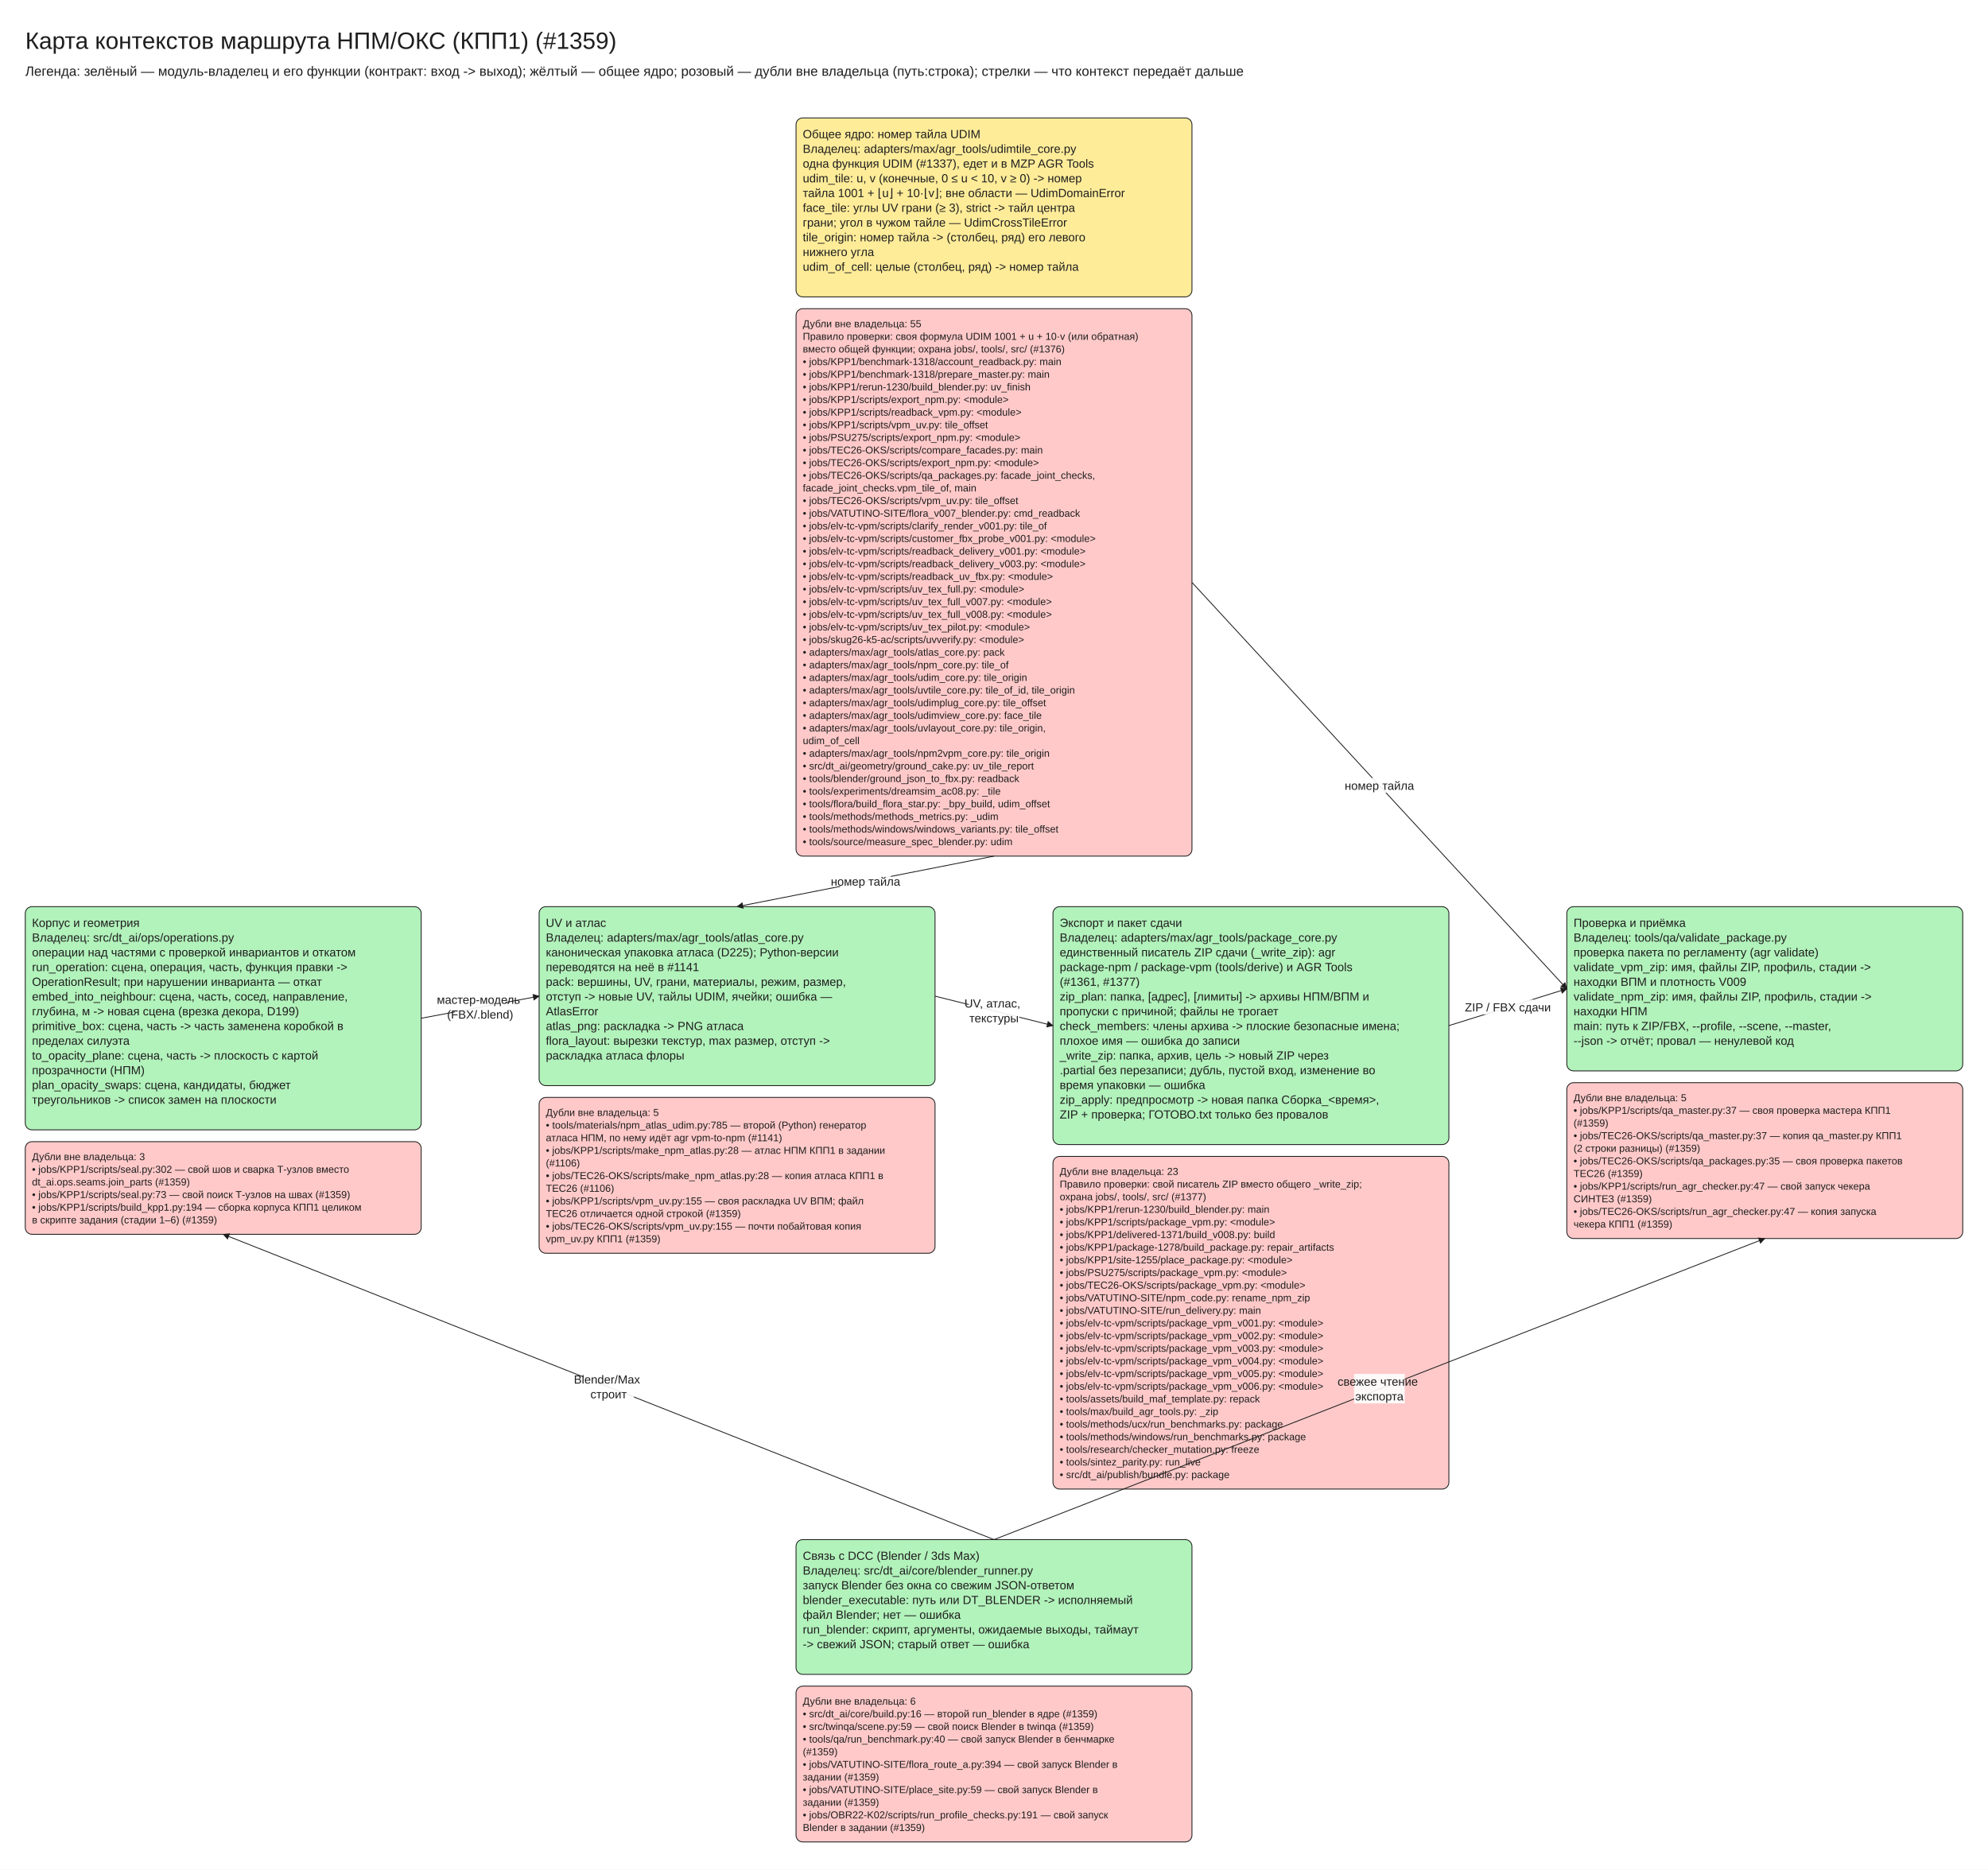
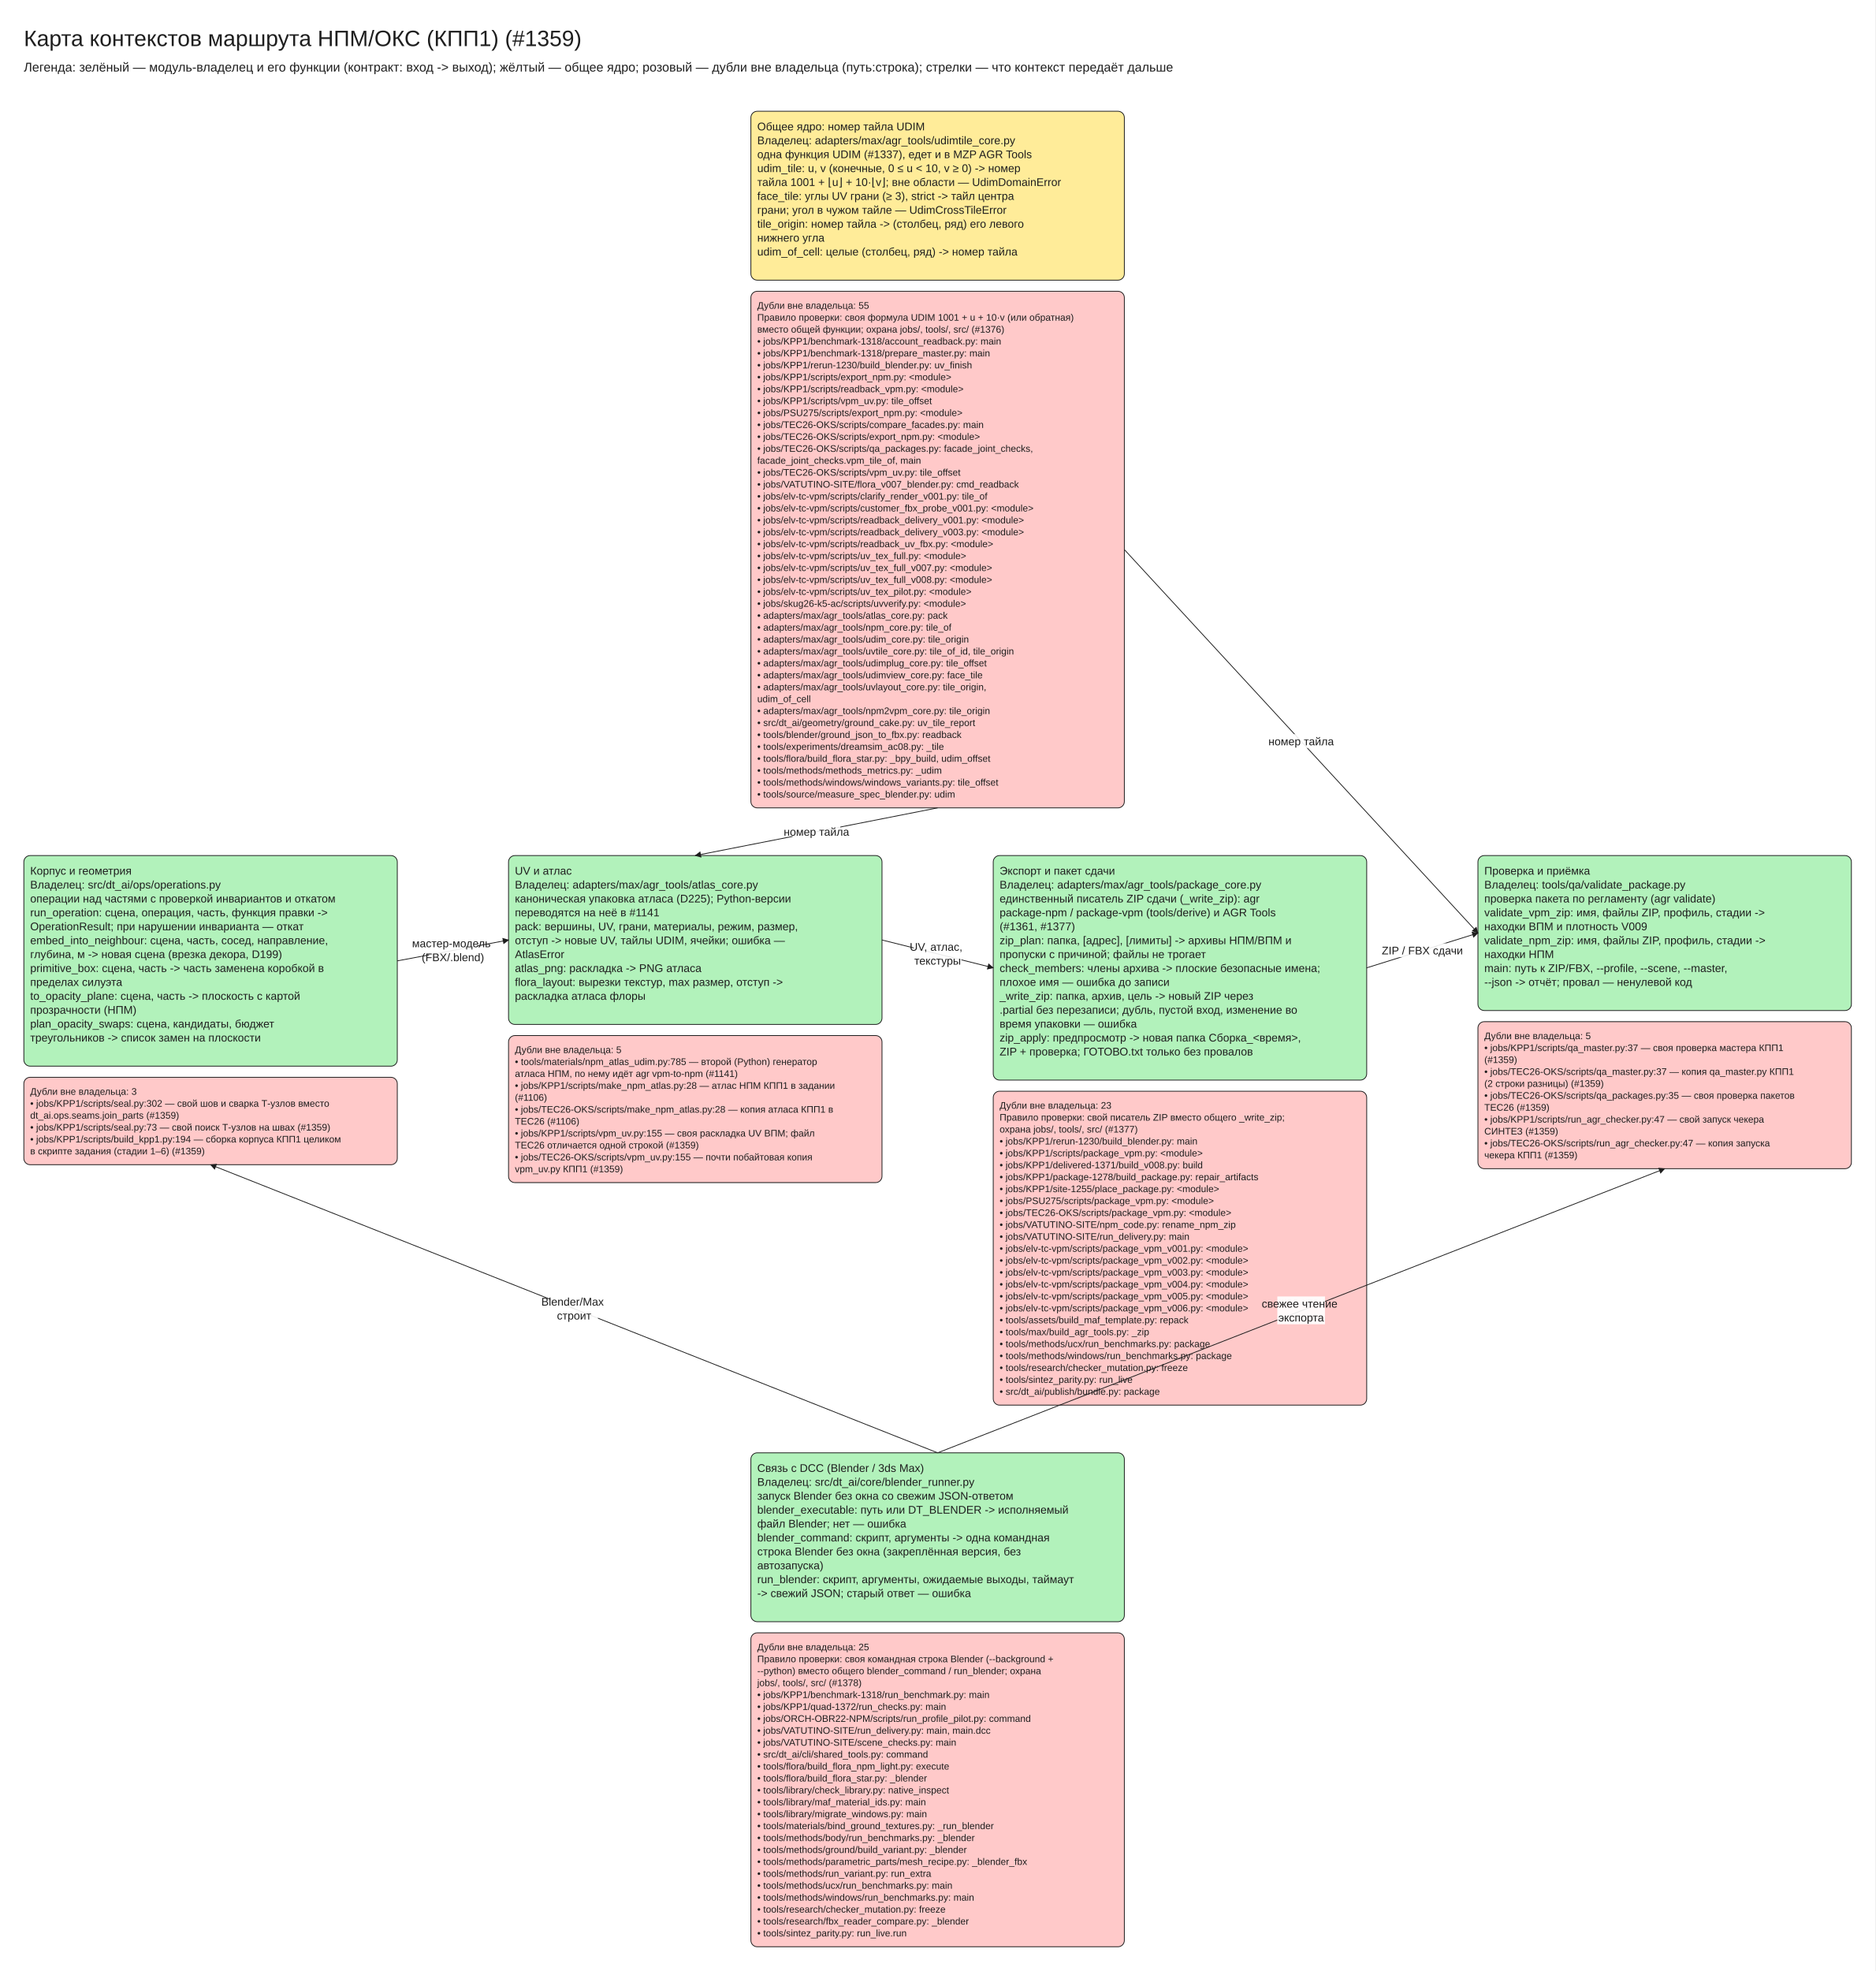
- <svg xmlns="http://www.w3.org/2000/svg" viewBox="10 -30 2360 2220" width="2360" height="2220" font-family="Segoe UI, Arial, sans-serif">
+ <svg xmlns="http://www.w3.org/2000/svg" viewBox="10 -30 2360 2480" width="2360" height="2480" font-family="Segoe UI, Arial, sans-serif">
  <defs>
    <marker id="arrow" viewBox="0 0 10 10" refX="9" refY="5" markerWidth="8" markerHeight="8" orient="auto-start-reverse">
      <path d="M0,0 L10,5 L0,10 z" fill="#1e1e1e" />
    </marker>
  </defs>
-   <rect x="10" y="-30" width="2360" height="2220" fill="#ffffff" />
+   <rect x="10" y="-30" width="2360" height="2480" fill="#ffffff" />
  <rect x="955.0" y="110" width="470" height="212.5" rx="8" fill="#ffec99" stroke="#1e1e1e" />
  <rect x="955.0" y="336.5" width="470" height="650.0" rx="8" fill="#ffc9c9" stroke="#1e1e1e" />
  <rect x="40" y="1046.5" width="470" height="265.0" rx="8" fill="#b2f2bb" stroke="#1e1e1e" />
  <rect x="40" y="1325.5" width="470" height="110.0" rx="8" fill="#ffc9c9" stroke="#1e1e1e" />
  <rect x="650" y="1046.5" width="470" height="212.5" rx="8" fill="#b2f2bb" stroke="#1e1e1e" />
  <rect x="650" y="1273.0" width="470" height="185.0" rx="8" fill="#ffc9c9" stroke="#1e1e1e" />
  <rect x="1260" y="1046.5" width="470" height="282.5" rx="8" fill="#b2f2bb" stroke="#1e1e1e" />
  <rect x="1260" y="1343.0" width="470" height="395.0" rx="8" fill="#ffc9c9" stroke="#1e1e1e" />
  <rect x="1870" y="1046.5" width="470" height="195.0" rx="8" fill="#b2f2bb" stroke="#1e1e1e" />
  <rect x="1870" y="1255.5" width="470" height="185.0" rx="8" fill="#ffc9c9" stroke="#1e1e1e" />
-   <rect x="955.0" y="1798.0" width="470" height="160.0" rx="8" fill="#b2f2bb" stroke="#1e1e1e" />
-   <rect x="955.0" y="1972.0" width="470" height="185.0" rx="8" fill="#ffc9c9" stroke="#1e1e1e" />
+   <rect x="955.0" y="1798.0" width="470" height="212.5" rx="8" fill="#b2f2bb" stroke="#1e1e1e" />
+   <rect x="955.0" y="2024.5" width="470" height="395.0" rx="8" fill="#ffc9c9" stroke="#1e1e1e" />
  <line x1="510" y1="1179.0" x2="650" y2="1152.75" stroke="#1e1e1e" marker-end="url(#arrow)" />
  <line x1="1120" y1="1152.75" x2="1260" y2="1187.75" stroke="#1e1e1e" marker-end="url(#arrow)" />
  <line x1="1730" y1="1187.75" x2="1870" y2="1144.0" stroke="#1e1e1e" marker-end="url(#arrow)" />
  <line x1="1190.0" y1="1798.0" x2="275.0" y2="1435.5" stroke="#1e1e1e" marker-end="url(#arrow)" />
  <line x1="1190.0" y1="1798.0" x2="2105.0" y2="1440.5" stroke="#1e1e1e" marker-end="url(#arrow)" />
  <line x1="1190.0" y1="986.5" x2="885.0" y2="1046.5" stroke="#1e1e1e" marker-end="url(#arrow)" />
  <line x1="1425.0" y1="661.5" x2="1870.0" y2="1144.0" stroke="#1e1e1e" marker-end="url(#arrow)" />
  <text x="40" y="0" font-size="28" text-anchor="start" fill="#1e1e1e">
    <tspan x="40" dy="28">Карта контекстов маршрута НПМ/ОКС (КПП1) (#1359)</tspan>
  </text>
  <text x="40" y="44" font-size="16" text-anchor="start" fill="#1e1e1e">
    <tspan x="40" dy="16">Легенда: зелёный — модуль-владелец и его функции (контракт: вход -&gt; выход); жёлтый — общее ядро; розовый — дубли вне владельца (путь:строка); стрелки — что контекст передаёт дальше</tspan>
  </text>
  <text x="963.0" y="120.0" font-size="14" text-anchor="start" fill="#1e1e1e">
    <tspan x="963.0" dy="14">Общее ядро: номер тайла UDIM</tspan>
    <tspan x="963.0" dy="17.5">Владелец: adapters/max/agr_tools/udimtile_core.py</tspan>
    <tspan x="963.0" dy="17.5">одна функция UDIM (#1337), едет и в MZP AGR Tools</tspan>
    <tspan x="963.0" dy="17.5" />
    <tspan x="963.0" dy="17.5">udim_tile: u, v (конечные, 0 ≤ u &lt; 10, v ≥ 0) -&gt; номер</tspan>
    <tspan x="963.0" dy="17.5">тайла 1001 + ⌊u⌋ + 10·⌊v⌋; вне области — UdimDomainError</tspan>
    <tspan x="963.0" dy="17.5">face_tile: углы UV грани (≥ 3), strict -&gt; тайл центра</tspan>
    <tspan x="963.0" dy="17.5">грани; угол в чужом тайле — UdimCrossTileError</tspan>
    <tspan x="963.0" dy="17.5">tile_origin: номер тайла -&gt; (столбец, ряд) его левого</tspan>
    <tspan x="963.0" dy="17.5">нижнего угла</tspan>
    <tspan x="963.0" dy="17.5">udim_of_cell: целые (столбец, ряд) -&gt; номер тайла</tspan>
  </text>
  <text x="963.0" y="346.5" font-size="12" text-anchor="start" fill="#1e1e1e">
    <tspan x="963.0" dy="12">Дубли вне владельца: 55</tspan>
    <tspan x="963.0" dy="15.0">Правило проверки: своя формула UDIM 1001 + u + 10·v (или обратная)</tspan>
    <tspan x="963.0" dy="15.0">вместо общей функции; охрана jobs/, tools/, src/ (#1376)</tspan>
    <tspan x="963.0" dy="15.0">• jobs/KPP1/benchmark-1318/account_readback.py: main</tspan>
    <tspan x="963.0" dy="15.0">• jobs/KPP1/benchmark-1318/prepare_master.py: main</tspan>
    <tspan x="963.0" dy="15.0">• jobs/KPP1/rerun-1230/build_blender.py: uv_finish</tspan>
    <tspan x="963.0" dy="15.0">• jobs/KPP1/scripts/export_npm.py: &lt;module&gt;</tspan>
    <tspan x="963.0" dy="15.0">• jobs/KPP1/scripts/readback_vpm.py: &lt;module&gt;</tspan>
    <tspan x="963.0" dy="15.0">• jobs/KPP1/scripts/vpm_uv.py: tile_offset</tspan>
    <tspan x="963.0" dy="15.0">• jobs/PSU275/scripts/export_npm.py: &lt;module&gt;</tspan>
    <tspan x="963.0" dy="15.0">• jobs/TEC26-OKS/scripts/compare_facades.py: main</tspan>
    <tspan x="963.0" dy="15.0">• jobs/TEC26-OKS/scripts/export_npm.py: &lt;module&gt;</tspan>
    <tspan x="963.0" dy="15.0">• jobs/TEC26-OKS/scripts/qa_packages.py: facade_joint_checks,</tspan>
    <tspan x="963.0" dy="15.0">facade_joint_checks.vpm_tile_of, main</tspan>
    <tspan x="963.0" dy="15.0">• jobs/TEC26-OKS/scripts/vpm_uv.py: tile_offset</tspan>
    <tspan x="963.0" dy="15.0">• jobs/VATUTINO-SITE/flora_v007_blender.py: cmd_readback</tspan>
    <tspan x="963.0" dy="15.0">• jobs/elv-tc-vpm/scripts/clarify_render_v001.py: tile_of</tspan>
    <tspan x="963.0" dy="15.0">• jobs/elv-tc-vpm/scripts/customer_fbx_probe_v001.py: &lt;module&gt;</tspan>
    <tspan x="963.0" dy="15.0">• jobs/elv-tc-vpm/scripts/readback_delivery_v001.py: &lt;module&gt;</tspan>
    <tspan x="963.0" dy="15.0">• jobs/elv-tc-vpm/scripts/readback_delivery_v003.py: &lt;module&gt;</tspan>
    <tspan x="963.0" dy="15.0">• jobs/elv-tc-vpm/scripts/readback_uv_fbx.py: &lt;module&gt;</tspan>
    <tspan x="963.0" dy="15.0">• jobs/elv-tc-vpm/scripts/uv_tex_full.py: &lt;module&gt;</tspan>
    <tspan x="963.0" dy="15.0">• jobs/elv-tc-vpm/scripts/uv_tex_full_v007.py: &lt;module&gt;</tspan>
    <tspan x="963.0" dy="15.0">• jobs/elv-tc-vpm/scripts/uv_tex_full_v008.py: &lt;module&gt;</tspan>
    <tspan x="963.0" dy="15.0">• jobs/elv-tc-vpm/scripts/uv_tex_pilot.py: &lt;module&gt;</tspan>
    <tspan x="963.0" dy="15.0">• jobs/skug26-k5-ac/scripts/uvverify.py: &lt;module&gt;</tspan>
    <tspan x="963.0" dy="15.0">• adapters/max/agr_tools/atlas_core.py: pack</tspan>
    <tspan x="963.0" dy="15.0">• adapters/max/agr_tools/npm_core.py: tile_of</tspan>
    <tspan x="963.0" dy="15.0">• adapters/max/agr_tools/udim_core.py: tile_origin</tspan>
    <tspan x="963.0" dy="15.0">• adapters/max/agr_tools/uvtile_core.py: tile_of_id, tile_origin</tspan>
    <tspan x="963.0" dy="15.0">• adapters/max/agr_tools/udimplug_core.py: tile_offset</tspan>
    <tspan x="963.0" dy="15.0">• adapters/max/agr_tools/udimview_core.py: face_tile</tspan>
    <tspan x="963.0" dy="15.0">• adapters/max/agr_tools/uvlayout_core.py: tile_origin,</tspan>
    <tspan x="963.0" dy="15.0">udim_of_cell</tspan>
    <tspan x="963.0" dy="15.0">• adapters/max/agr_tools/npm2vpm_core.py: tile_origin</tspan>
    <tspan x="963.0" dy="15.0">• src/dt_ai/geometry/ground_cake.py: uv_tile_report</tspan>
    <tspan x="963.0" dy="15.0">• tools/blender/ground_json_to_fbx.py: readback</tspan>
    <tspan x="963.0" dy="15.0">• tools/experiments/dreamsim_ac08.py: _tile</tspan>
    <tspan x="963.0" dy="15.0">• tools/flora/build_flora_star.py: _bpy_build, udim_offset</tspan>
    <tspan x="963.0" dy="15.0">• tools/methods/methods_metrics.py: _udim</tspan>
    <tspan x="963.0" dy="15.0">• tools/methods/windows/windows_variants.py: tile_offset</tspan>
    <tspan x="963.0" dy="15.0">• tools/source/measure_spec_blender.py: udim</tspan>
  </text>
  <text x="48" y="1056.5" font-size="14" text-anchor="start" fill="#1e1e1e">
    <tspan x="48" dy="14">Корпус и геометрия</tspan>
    <tspan x="48" dy="17.5">Владелец: src/dt_ai/ops/operations.py</tspan>
    <tspan x="48" dy="17.5">операции над частями с проверкой инвариантов и откатом</tspan>
    <tspan x="48" dy="17.5" />
    <tspan x="48" dy="17.5">run_operation: сцена, операция, часть, функция правки -&gt;</tspan>
    <tspan x="48" dy="17.5">OperationResult; при нарушении инварианта — откат</tspan>
    <tspan x="48" dy="17.5">embed_into_neighbour: сцена, часть, сосед, направление,</tspan>
    <tspan x="48" dy="17.5">глубина, м -&gt; новая сцена (врезка декора, D199)</tspan>
    <tspan x="48" dy="17.5">primitive_box: сцена, часть -&gt; часть заменена коробкой в</tspan>
    <tspan x="48" dy="17.5">пределах силуэта</tspan>
    <tspan x="48" dy="17.5">to_opacity_plane: сцена, часть -&gt; плоскость с картой</tspan>
    <tspan x="48" dy="17.5">прозрачности (НПМ)</tspan>
    <tspan x="48" dy="17.5">plan_opacity_swaps: сцена, кандидаты, бюджет</tspan>
    <tspan x="48" dy="17.5">треугольников -&gt; список замен на плоскости</tspan>
  </text>
  <text x="48" y="1335.5" font-size="12" text-anchor="start" fill="#1e1e1e">
    <tspan x="48" dy="12">Дубли вне владельца: 3</tspan>
    <tspan x="48" dy="15.0">• jobs/KPP1/scripts/seal.py:302 — свой шов и сварка Т-узлов вместо</tspan>
    <tspan x="48" dy="15.0">dt_ai.ops.seams.join_parts (#1359)</tspan>
    <tspan x="48" dy="15.0">• jobs/KPP1/scripts/seal.py:73 — свой поиск Т-узлов на швах (#1359)</tspan>
    <tspan x="48" dy="15.0">• jobs/KPP1/scripts/build_kpp1.py:194 — сборка корпуса КПП1 целиком</tspan>
    <tspan x="48" dy="15.0">в скрипте задания (стадии 1–6) (#1359)</tspan>
  </text>
  <text x="658" y="1056.5" font-size="14" text-anchor="start" fill="#1e1e1e">
    <tspan x="658" dy="14">UV и атлас</tspan>
    <tspan x="658" dy="17.5">Владелец: adapters/max/agr_tools/atlas_core.py</tspan>
    <tspan x="658" dy="17.5">каноническая упаковка атласа (D225); Python-версии</tspan>
    <tspan x="658" dy="17.5">переводятся на неё в #1141</tspan>
    <tspan x="658" dy="17.5" />
    <tspan x="658" dy="17.5">pack: вершины, UV, грани, материалы, режим, размер,</tspan>
    <tspan x="658" dy="17.5">отступ -&gt; новые UV, тайлы UDIM, ячейки; ошибка —</tspan>
    <tspan x="658" dy="17.5">AtlasError</tspan>
    <tspan x="658" dy="17.5">atlas_png: раскладка -&gt; PNG атласа</tspan>
    <tspan x="658" dy="17.5">flora_layout: вырезки текстур, max размер, отступ -&gt;</tspan>
    <tspan x="658" dy="17.5">раскладка атласа флоры</tspan>
  </text>
  <text x="658" y="1283.0" font-size="12" text-anchor="start" fill="#1e1e1e">
    <tspan x="658" dy="12">Дубли вне владельца: 5</tspan>
    <tspan x="658" dy="15.0">• tools/materials/npm_atlas_udim.py:785 — второй (Python) генератор</tspan>
    <tspan x="658" dy="15.0">атласа НПМ, по нему идёт agr vpm-to-npm (#1141)</tspan>
    <tspan x="658" dy="15.0">• jobs/KPP1/scripts/make_npm_atlas.py:28 — атлас НПМ КПП1 в задании</tspan>
    <tspan x="658" dy="15.0">(#1106)</tspan>
    <tspan x="658" dy="15.0">• jobs/TEC26-OKS/scripts/make_npm_atlas.py:28 — копия атласа КПП1 в</tspan>
    <tspan x="658" dy="15.0">TEC26 (#1106)</tspan>
    <tspan x="658" dy="15.0">• jobs/KPP1/scripts/vpm_uv.py:155 — своя раскладка UV ВПМ; файл</tspan>
    <tspan x="658" dy="15.0">TEC26 отличается одной строкой (#1359)</tspan>
    <tspan x="658" dy="15.0">• jobs/TEC26-OKS/scripts/vpm_uv.py:155 — почти побайтовая копия</tspan>
    <tspan x="658" dy="15.0">vpm_uv.py КПП1 (#1359)</tspan>
  </text>
  <text x="1268" y="1056.5" font-size="14" text-anchor="start" fill="#1e1e1e">
    <tspan x="1268" dy="14">Экспорт и пакет сдачи</tspan>
    <tspan x="1268" dy="17.5">Владелец: adapters/max/agr_tools/package_core.py</tspan>
    <tspan x="1268" dy="17.5">единственный писатель ZIP сдачи (_write_zip): agr</tspan>
    <tspan x="1268" dy="17.5">package-npm / package-vpm (tools/derive) и AGR Tools</tspan>
    <tspan x="1268" dy="17.5">(#1361, #1377)</tspan>
    <tspan x="1268" dy="17.5" />
    <tspan x="1268" dy="17.5">zip_plan: папка, [адрес], [лимиты] -&gt; архивы НПМ/ВПМ и</tspan>
    <tspan x="1268" dy="17.5">пропуски с причиной; файлы не трогает</tspan>
    <tspan x="1268" dy="17.5">check_members: члены архива -&gt; плоские безопасные имена;</tspan>
    <tspan x="1268" dy="17.5">плохое имя — ошибка до записи</tspan>
    <tspan x="1268" dy="17.5">_write_zip: папка, архив, цель -&gt; новый ZIP через</tspan>
    <tspan x="1268" dy="17.5">.partial без перезаписи; дубль, пустой вход, изменение во</tspan>
    <tspan x="1268" dy="17.5">время упаковки — ошибка</tspan>
    <tspan x="1268" dy="17.5">zip_apply: предпросмотр -&gt; новая папка Сборка_&lt;время&gt;,</tspan>
    <tspan x="1268" dy="17.5">ZIP + проверка; ГОТОВО.txt только без провалов</tspan>
  </text>
  <text x="1268" y="1353.0" font-size="12" text-anchor="start" fill="#1e1e1e">
    <tspan x="1268" dy="12">Дубли вне владельца: 23</tspan>
    <tspan x="1268" dy="15.0">Правило проверки: свой писатель ZIP вместо общего _write_zip;</tspan>
    <tspan x="1268" dy="15.0">охрана jobs/, tools/, src/ (#1377)</tspan>
    <tspan x="1268" dy="15.0">• jobs/KPP1/rerun-1230/build_blender.py: main</tspan>
    <tspan x="1268" dy="15.0">• jobs/KPP1/scripts/package_vpm.py: &lt;module&gt;</tspan>
    <tspan x="1268" dy="15.0">• jobs/KPP1/delivered-1371/build_v008.py: build</tspan>
    <tspan x="1268" dy="15.0">• jobs/KPP1/package-1278/build_package.py: repair_artifacts</tspan>
    <tspan x="1268" dy="15.0">• jobs/KPP1/site-1255/place_package.py: &lt;module&gt;</tspan>
    <tspan x="1268" dy="15.0">• jobs/PSU275/scripts/package_vpm.py: &lt;module&gt;</tspan>
    <tspan x="1268" dy="15.0">• jobs/TEC26-OKS/scripts/package_vpm.py: &lt;module&gt;</tspan>
    <tspan x="1268" dy="15.0">• jobs/VATUTINO-SITE/npm_code.py: rename_npm_zip</tspan>
    <tspan x="1268" dy="15.0">• jobs/VATUTINO-SITE/run_delivery.py: main</tspan>
    <tspan x="1268" dy="15.0">• jobs/elv-tc-vpm/scripts/package_vpm_v001.py: &lt;module&gt;</tspan>
    <tspan x="1268" dy="15.0">• jobs/elv-tc-vpm/scripts/package_vpm_v002.py: &lt;module&gt;</tspan>
    <tspan x="1268" dy="15.0">• jobs/elv-tc-vpm/scripts/package_vpm_v003.py: &lt;module&gt;</tspan>
    <tspan x="1268" dy="15.0">• jobs/elv-tc-vpm/scripts/package_vpm_v004.py: &lt;module&gt;</tspan>
    <tspan x="1268" dy="15.0">• jobs/elv-tc-vpm/scripts/package_vpm_v005.py: &lt;module&gt;</tspan>
    <tspan x="1268" dy="15.0">• jobs/elv-tc-vpm/scripts/package_vpm_v006.py: &lt;module&gt;</tspan>
    <tspan x="1268" dy="15.0">• tools/assets/build_maf_template.py: repack</tspan>
    <tspan x="1268" dy="15.0">• tools/max/build_agr_tools.py: _zip</tspan>
    <tspan x="1268" dy="15.0">• tools/methods/ucx/run_benchmarks.py: package</tspan>
    <tspan x="1268" dy="15.0">• tools/methods/windows/run_benchmarks.py: package</tspan>
    <tspan x="1268" dy="15.0">• tools/research/checker_mutation.py: freeze</tspan>
    <tspan x="1268" dy="15.0">• tools/sintez_parity.py: run_live</tspan>
    <tspan x="1268" dy="15.0">• src/dt_ai/publish/bundle.py: package</tspan>
  </text>
  <text x="1878" y="1056.5" font-size="14" text-anchor="start" fill="#1e1e1e">
    <tspan x="1878" dy="14">Проверка и приёмка</tspan>
    <tspan x="1878" dy="17.5">Владелец: tools/qa/validate_package.py</tspan>
    <tspan x="1878" dy="17.5">проверка пакета по регламенту (agr validate)</tspan>
    <tspan x="1878" dy="17.5" />
    <tspan x="1878" dy="17.5">validate_vpm_zip: имя, файлы ZIP, профиль, стадии -&gt;</tspan>
    <tspan x="1878" dy="17.5">находки ВПМ и плотность V009</tspan>
    <tspan x="1878" dy="17.5">validate_npm_zip: имя, файлы ZIP, профиль, стадии -&gt;</tspan>
    <tspan x="1878" dy="17.5">находки НПМ</tspan>
    <tspan x="1878" dy="17.5">main: путь к ZIP/FBX, --profile, --scene, --master,</tspan>
    <tspan x="1878" dy="17.5">--json -&gt; отчёт; провал — ненулевой код</tspan>
  </text>
  <text x="1878" y="1265.5" font-size="12" text-anchor="start" fill="#1e1e1e">
    <tspan x="1878" dy="12">Дубли вне владельца: 5</tspan>
    <tspan x="1878" dy="15.0">• jobs/KPP1/scripts/qa_master.py:37 — своя проверка мастера КПП1</tspan>
    <tspan x="1878" dy="15.0">(#1359)</tspan>
    <tspan x="1878" dy="15.0">• jobs/TEC26-OKS/scripts/qa_master.py:37 — копия qa_master.py КПП1</tspan>
    <tspan x="1878" dy="15.0">(2 строки разницы) (#1359)</tspan>
    <tspan x="1878" dy="15.0">• jobs/TEC26-OKS/scripts/qa_packages.py:35 — своя проверка пакетов</tspan>
    <tspan x="1878" dy="15.0">TEC26 (#1359)</tspan>
    <tspan x="1878" dy="15.0">• jobs/KPP1/scripts/run_agr_checker.py:47 — свой запуск чекера</tspan>
    <tspan x="1878" dy="15.0">СИНТЕЗ (#1359)</tspan>
    <tspan x="1878" dy="15.0">• jobs/TEC26-OKS/scripts/run_agr_checker.py:47 — копия запуска</tspan>
    <tspan x="1878" dy="15.0">чекера КПП1 (#1359)</tspan>
  </text>
  <text x="963.0" y="1808.0" font-size="14" text-anchor="start" fill="#1e1e1e">
    <tspan x="963.0" dy="14">Связь с DCC (Blender / 3ds Max)</tspan>
    <tspan x="963.0" dy="17.5">Владелец: src/dt_ai/core/blender_runner.py</tspan>
    <tspan x="963.0" dy="17.5">запуск Blender без окна со свежим JSON-ответом</tspan>
    <tspan x="963.0" dy="17.5" />
    <tspan x="963.0" dy="17.5">blender_executable: путь или DT_BLENDER -&gt; исполняемый</tspan>
    <tspan x="963.0" dy="17.5">файл Blender; нет — ошибка</tspan>
+     <tspan x="963.0" dy="17.5">blender_command: скрипт, аргументы -&gt; одна командная</tspan>
+     <tspan x="963.0" dy="17.5">строка Blender без окна (закреплённая версия, без</tspan>
+     <tspan x="963.0" dy="17.5">автозапуска)</tspan>
    <tspan x="963.0" dy="17.5">run_blender: скрипт, аргументы, ожидаемые выходы, таймаут</tspan>
    <tspan x="963.0" dy="17.5">-&gt; свежий JSON; старый ответ — ошибка</tspan>
  </text>
-   <text x="963.0" y="1982.0" font-size="12" text-anchor="start" fill="#1e1e1e">
-     <tspan x="963.0" dy="12">Дубли вне владельца: 6</tspan>
-     <tspan x="963.0" dy="15.0">• src/dt_ai/core/build.py:16 — второй run_blender в ядре (#1359)</tspan>
-     <tspan x="963.0" dy="15.0">• src/twinqa/scene.py:59 — свой поиск Blender в twinqa (#1359)</tspan>
-     <tspan x="963.0" dy="15.0">• tools/qa/run_benchmark.py:40 — свой запуск Blender в бенчмарке</tspan>
-     <tspan x="963.0" dy="15.0">(#1359)</tspan>
-     <tspan x="963.0" dy="15.0">• jobs/VATUTINO-SITE/flora_route_a.py:394 — свой запуск Blender в</tspan>
-     <tspan x="963.0" dy="15.0">задании (#1359)</tspan>
-     <tspan x="963.0" dy="15.0">• jobs/VATUTINO-SITE/place_site.py:59 — свой запуск Blender в</tspan>
-     <tspan x="963.0" dy="15.0">задании (#1359)</tspan>
-     <tspan x="963.0" dy="15.0">• jobs/OBR22-K02/scripts/run_profile_checks.py:191 — свой запуск</tspan>
-     <tspan x="963.0" dy="15.0">Blender в задании (#1359)</tspan>
+   <text x="963.0" y="2034.5" font-size="12" text-anchor="start" fill="#1e1e1e">
+     <tspan x="963.0" dy="12">Дубли вне владельца: 25</tspan>
+     <tspan x="963.0" dy="15.0">Правило проверки: своя командная строка Blender (--background +</tspan>
+     <tspan x="963.0" dy="15.0">--python) вместо общего blender_command / run_blender; охрана</tspan>
+     <tspan x="963.0" dy="15.0">jobs/, tools/, src/ (#1378)</tspan>
+     <tspan x="963.0" dy="15.0">• jobs/KPP1/benchmark-1318/run_benchmark.py: main</tspan>
+     <tspan x="963.0" dy="15.0">• jobs/KPP1/quad-1372/run_checks.py: main</tspan>
+     <tspan x="963.0" dy="15.0">• jobs/ORCH-OBR22-NPM/scripts/run_profile_pilot.py: command</tspan>
+     <tspan x="963.0" dy="15.0">• jobs/VATUTINO-SITE/run_delivery.py: main, main.dcc</tspan>
+     <tspan x="963.0" dy="15.0">• jobs/VATUTINO-SITE/scene_checks.py: main</tspan>
+     <tspan x="963.0" dy="15.0">• src/dt_ai/cli/shared_tools.py: command</tspan>
+     <tspan x="963.0" dy="15.0">• tools/flora/build_flora_npm_light.py: execute</tspan>
+     <tspan x="963.0" dy="15.0">• tools/flora/build_flora_star.py: _blender</tspan>
+     <tspan x="963.0" dy="15.0">• tools/library/check_library.py: native_inspect</tspan>
+     <tspan x="963.0" dy="15.0">• tools/library/maf_material_ids.py: main</tspan>
+     <tspan x="963.0" dy="15.0">• tools/library/migrate_windows.py: main</tspan>
+     <tspan x="963.0" dy="15.0">• tools/materials/bind_ground_textures.py: _run_blender</tspan>
+     <tspan x="963.0" dy="15.0">• tools/methods/body/run_benchmarks.py: _blender</tspan>
+     <tspan x="963.0" dy="15.0">• tools/methods/ground/build_variant.py: _blender</tspan>
+     <tspan x="963.0" dy="15.0">• tools/methods/parametric_parts/mesh_recipe.py: _blender_fbx</tspan>
+     <tspan x="963.0" dy="15.0">• tools/methods/run_variant.py: run_extra</tspan>
+     <tspan x="963.0" dy="15.0">• tools/methods/ucx/run_benchmarks.py: main</tspan>
+     <tspan x="963.0" dy="15.0">• tools/methods/windows/run_benchmarks.py: main</tspan>
+     <tspan x="963.0" dy="15.0">• tools/research/checker_mutation.py: freeze</tspan>
+     <tspan x="963.0" dy="15.0">• tools/research/fbx_reader_compare.py: _blender</tspan>
+     <tspan x="963.0" dy="15.0">• tools/sintez_parity.py: run_live.run</tspan>
  </text>
  <rect x="550.0" y="1147.88" width="60" height="35.0" fill="#ffffff" opacity="0.9" />
  <text x="580.0" y="1147.88" font-size="14" text-anchor="middle" fill="#1e1e1e">
    <tspan x="580.0" dy="14">мастер-модель</tspan>
    <tspan x="580.0" dy="17.5">(FBX/.blend)</tspan>
  </text>
  <rect x="1160.0" y="1152.25" width="60" height="35.0" fill="#ffffff" opacity="0.9" />
  <text x="1190.0" y="1152.25" font-size="14" text-anchor="middle" fill="#1e1e1e">
    <tspan x="1190.0" dy="14">UV, атлас,</tspan>
    <tspan x="1190.0" dy="17.5">текстуры</tspan>
  </text>
  <rect x="1770.0" y="1156.88" width="60" height="17.5" fill="#ffffff" opacity="0.9" />
  <text x="1800.0" y="1156.88" font-size="14" text-anchor="middle" fill="#1e1e1e">
    <tspan x="1800.0" dy="14">ZIP / FBX сдачи</tspan>
  </text>
  <rect x="702.5" y="1598.75" width="60" height="35.0" fill="#ffffff" opacity="0.9" />
  <text x="732.5" y="1598.75" font-size="14" text-anchor="middle" fill="#1e1e1e">
    <tspan x="732.5" dy="14">Blender/Max</tspan>
    <tspan x="732.5" dy="17.5">строит</tspan>
  </text>
  <rect x="1617.5" y="1601.25" width="60" height="35.0" fill="#ffffff" opacity="0.9" />
  <text x="1647.5" y="1601.25" font-size="14" text-anchor="middle" fill="#1e1e1e">
    <tspan x="1647.5" dy="14">свежее чтение</tspan>
    <tspan x="1647.5" dy="17.5">экспорта</tspan>
  </text>
  <rect x="1007.5" y="1007.5" width="60" height="17.5" fill="#ffffff" opacity="0.9" />
  <text x="1037.5" y="1007.5" font-size="14" text-anchor="middle" fill="#1e1e1e">
    <tspan x="1037.5" dy="14">номер тайла</tspan>
  </text>
  <rect x="1617.5" y="893.75" width="60" height="17.5" fill="#ffffff" opacity="0.9" />
  <text x="1647.5" y="893.75" font-size="14" text-anchor="middle" fill="#1e1e1e">
    <tspan x="1647.5" dy="14">номер тайла</tspan>
  </text>
</svg>
